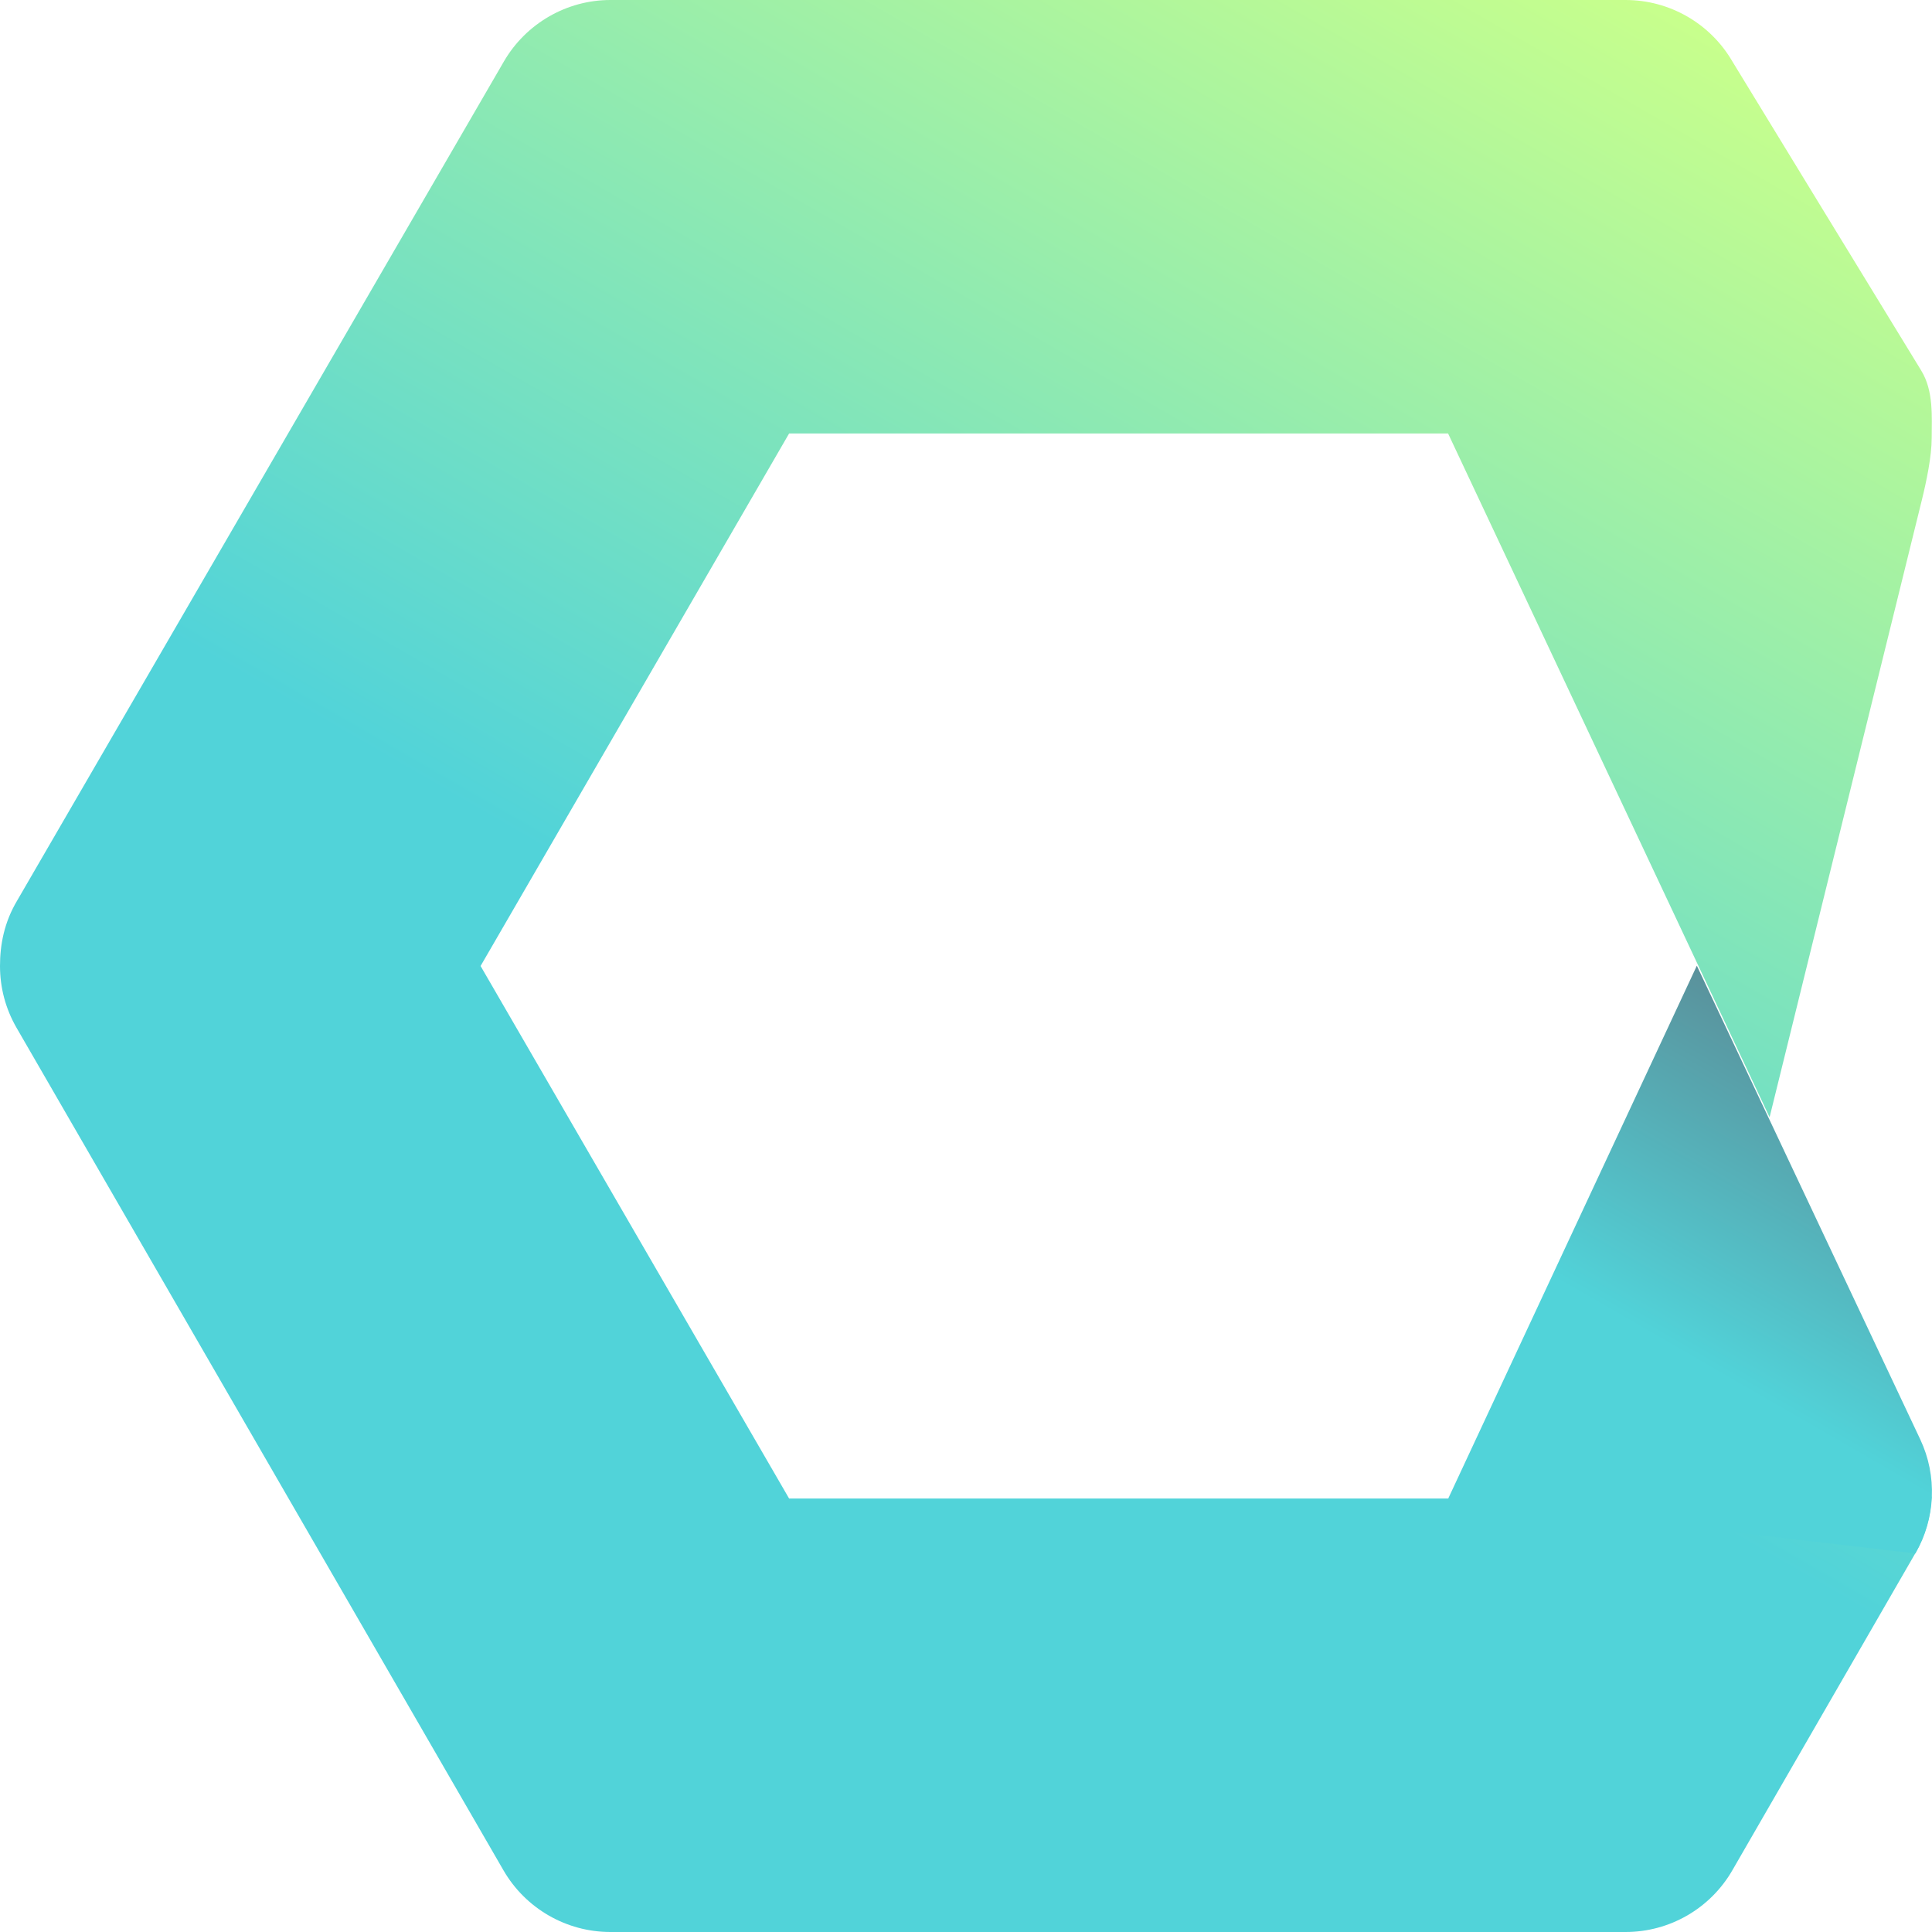
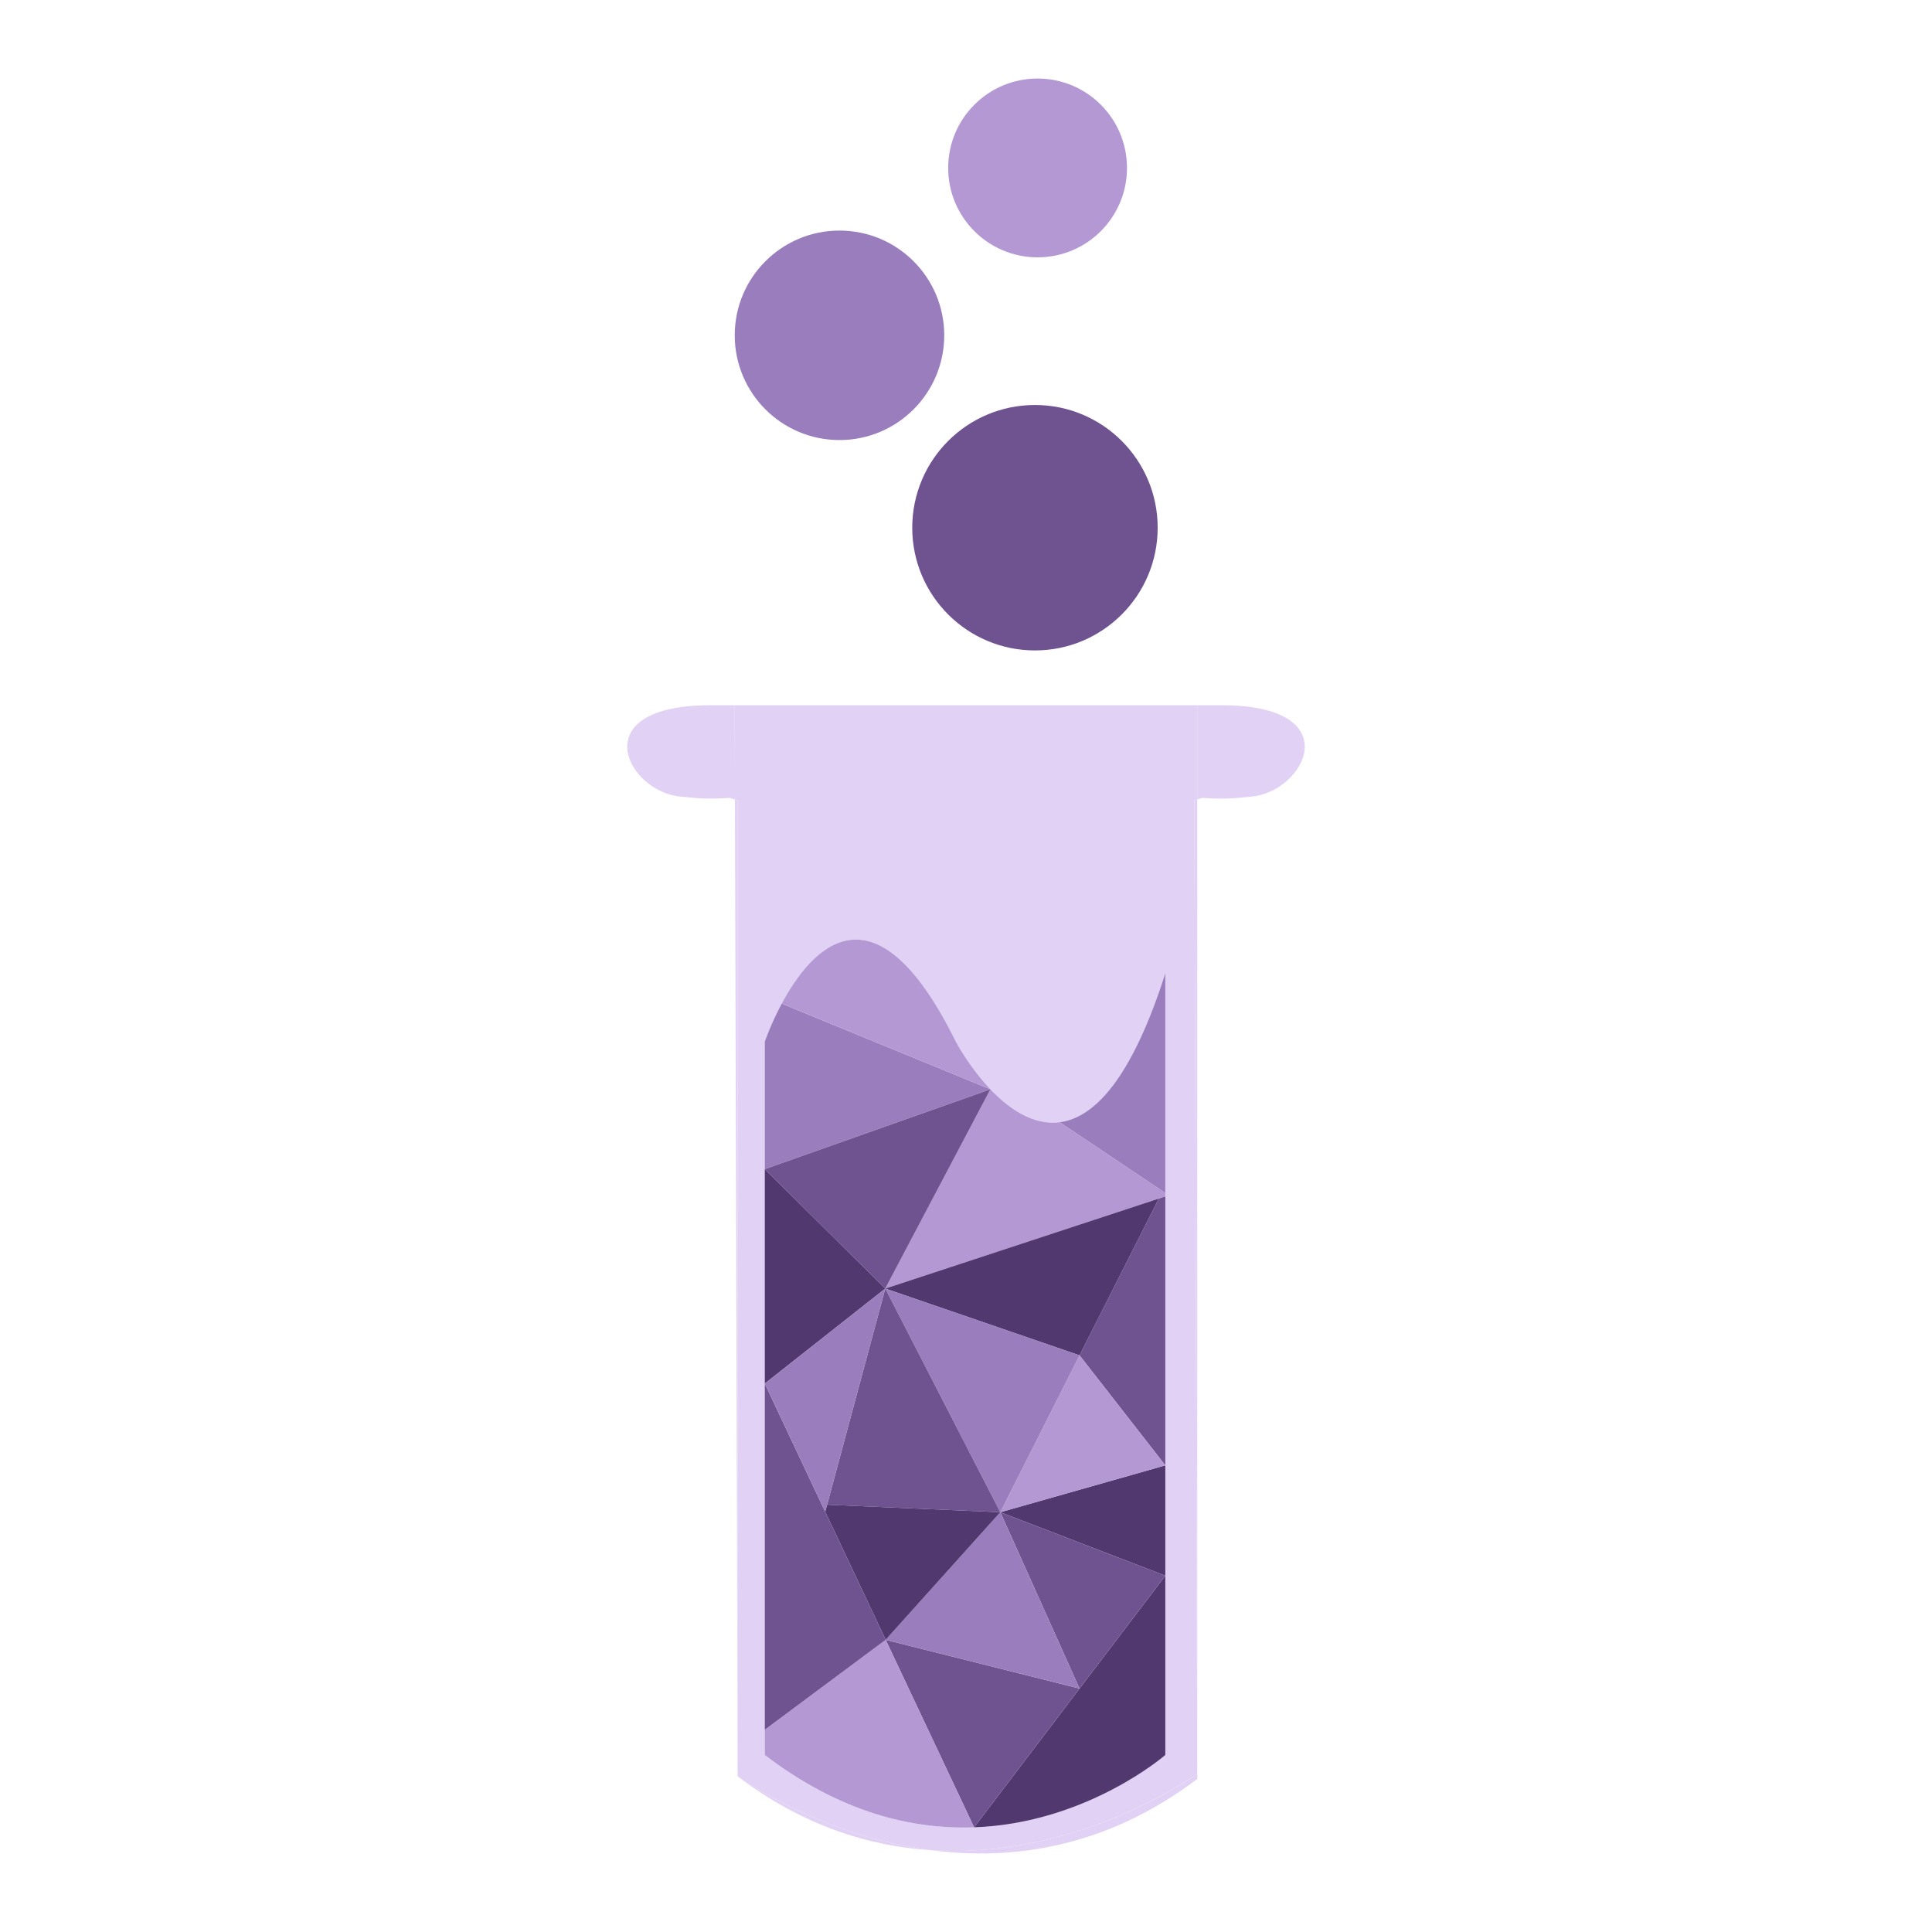
- <svg xmlns="http://www.w3.org/2000/svg" version="1.1" id="Layer_1" x="0px" y="0px" viewBox="0 0 640 640" enable-background="new 0 0 640 640" xml:space="preserve">
-   <g>
-     <linearGradient id="SVGID_1_" gradientUnits="userSpaceOnUse" x1="186.763" y1="637.383" x2="553.446" y2="2.269">
-       <stop offset="0.415" style="stop-color:#51D3D9" />
-       <stop offset="1" style="stop-color:#C8FF8C" />
-     </linearGradient>
-     <path fill="url(#SVGID_1_)" d="M639.9,495.8c-0.3,6.5-2.1,12.9-5.4,18.7l-60.6,105c-7.3,12.7-20.8,20.5-35.4,20.5H202.2   c-14.6,0-28.1-7.8-35.4-20.4L5.5,340.5C1.8,334.1,0,327.1,0,320c0-7.1,1.4-14.5,5.7-21.7L166.9,20.4C174.2,7.8,187.7,0,202.2,0   h336.3c14.6,0,28.1,7.8,35.4,20.4c0,0,58.3,95.5,62.5,102.3s3.5,15.4,3.5,22.4c0,6-1.7,14.2-3.3,20.7   c-1.6,6.5-50.4,204.3-50.4,204.3L479.7,143.6H261.4L159.2,320l102.2,176.4h218.2L639.9,495.8z" />
-     <linearGradient id="SVGID_2_" gradientUnits="userSpaceOnUse" x1="534.386" y1="527.969" x2="631.412" y2="359.915">
-       <stop offset="0.415" style="stop-color:#51D3D9" />
-       <stop offset="1" style="stop-color:#5A919B" />
-     </linearGradient>
-     <path fill="url(#SVGID_2_)" d="M562.1,319.9l74,156.9c5.7,12.1,5.1,26.2-1.6,37.8l-154.8-18.1L562.1,319.9z" />
+ <svg xmlns="http://www.w3.org/2000/svg" width="100%" height="100%" viewBox="0 0 512 512" version="1.1" xml:space="preserve" style="fill-rule:evenodd;clip-rule:evenodd;stroke-linejoin:round;stroke-miterlimit:1.414;">
+   <g id="Layer 3">
+     <g>
+       <path d="M241.754,139.85c0,-17.961 14.559,-32.522 32.521,-32.522c17.961,0 32.52,14.561 32.52,32.522c0,17.96 -14.559,32.521 -32.52,32.521c-17.962,0 -32.521,-14.561 -32.521,-32.521" style="fill:#6f5390;fill-rule:nonzero;" />
+       <path d="M194.714,88.862c0,-15.332 12.427,-27.759 27.759,-27.759c15.331,0 27.758,12.427 27.758,27.759c0,15.331 -12.427,27.758 -27.758,27.758c-15.332,0 -27.759,-12.427 -27.759,-27.758" style="fill:#9a7dbd;fill-rule:nonzero;" />
+       <path d="M251.279,44.505c0,-13.086 10.608,-23.694 23.694,-23.694c13.085,0 23.692,10.608 23.692,23.694c0,13.086 -10.607,23.694 -23.692,23.694c-13.086,0 -23.694,-10.608 -23.694,-23.694" style="fill:#b398d4;fill-rule:nonzero;" />
+       <clipPath id="_clip1">
+         <rect x="166.229" y="186.895" width="179.542" height="304.295" />
+       </clipPath>
+       <g clip-path="url(#_clip1)">
+         <path d="M323.632,186.895c34.042,0 22.282,23.019 7.909,24.221c-3.484,0.288 -5.871,0.8 -12.944,0.337l-1.307,0.416l0,-24.974l6.342,0Z" style="fill:#e1d1f4;fill-rule:nonzero;" />
+         <path d="M317.29,211.869l0,258.232l-0.767,-257.976l0.767,-0.256Z" style="fill:#e1d1f4;fill-rule:nonzero;" />
+         <path d="M317.29,186.895l0,24.974l-0.767,0.256l0.767,257.976c0,0 -31.203,22.7 -70.402,20.233c-28.764,-3.734 -49.862,-18.471 -51.326,-19.513c-0.034,-0.016 -0.052,-0.047 -0.087,-0.063l0,-258.633l-0.697,-0.225l-0.069,-25.005l122.581,0ZM202.671,458.406l0,6.681c20,15.283 39.112,19.767 55.471,19.175c29.949,-1.073 50.681,-19.175 50.681,-19.175l0,-47.513l0,-29.236l0,-71.285l0,-0.898l0,-58.247c-9.077,28.435 -19.042,38.318 -27.98,39.487c-7.056,0.931 -13.502,-3.602 -18.363,-8.714l0,-0.016l-0.017,0c-5.627,-5.911 -9.147,-12.606 -9.147,-12.606c-21.742,-44.054 -38.537,-24.349 -46.151,-10.093c-2.926,5.446 -4.494,10.093 -4.494,10.093l0,182.347Z" style="fill:#e1d1f4;fill-rule:nonzero;" />
+         <path d="M317.29,470.101l0,1.329c-24.443,18.502 -49.461,21.626 -70.402,18.903c39.199,2.467 70.402,-20.232 70.402,-20.232" style="fill:#e1d1f4;fill-rule:nonzero;" />
+         <path d="M308.823,417.573l0,47.514c0,0 -20.732,18.101 -50.681,19.174l27.945,-36.779l22.736,-29.909Z" style="fill:#51386f;fill-rule:nonzero;" />
+         <path d="M308.823,388.338l0,29.236l-43.729,-16.821l43.729,-12.415Z" style="fill:#51386f;fill-rule:nonzero;" />
+         <path d="M308.823,317.052l0,71.286l-22.736,-29.154l21.011,-41.555l0,-0.016l1.725,-0.561Z" style="fill:#6f5390;fill-rule:nonzero;" />
+         <path d="M308.823,316.155l0,0.897l-1.725,0.561l0,0.016l-72.493,23.852l27.858,-52.799l0.017,0c4.861,5.11 11.307,9.643 18.363,8.715l27.98,18.758Z" style="fill:#b398d4;fill-rule:nonzero;" />
+         <path d="M308.823,257.908l0,58.247l-27.98,-18.76c8.938,-1.169 18.903,-11.052 27.98,-39.487" style="fill:#9a7dbd;fill-rule:nonzero;" />
+         <path d="M286.087,359.183l22.736,29.156l-43.729,12.415l20.993,-41.571Z" style="fill:#b398d4;fill-rule:nonzero;" />
+         <path d="M308.823,417.573l-22.736,29.909l-20.993,-46.73l43.729,16.821Z" style="fill:#6f5390;fill-rule:nonzero;" />
+         <path d="M307.098,317.629l-21.011,41.555l-51.482,-17.703l72.493,-23.852Z" style="fill:#51386f;fill-rule:nonzero;" />
+         <path d="M286.087,447.482l-27.945,36.779l-23.432,-49.691l51.377,12.912Z" style="fill:#6f5390;fill-rule:nonzero;" />
+         <path d="M286.087,359.183l-20.993,41.571l-30.489,-59.272l51.482,17.701Z" style="fill:#9a7dbd;fill-rule:nonzero;" />
+         <path d="M265.094,400.753l20.993,46.729l-51.377,-12.913l30.384,-33.816Z" style="fill:#9a7dbd;fill-rule:nonzero;" />
+         <path d="M234.605,341.481l30.489,59.272l-45.907,-1.986l15.418,-57.286Z" style="fill:#6f5390;fill-rule:nonzero;" />
+         <path d="M265.094,400.753l-30.384,33.816l-16.029,-33.945l0,-0.015l0.506,-1.842l45.907,1.986Z" style="fill:#51386f;fill-rule:nonzero;" />
+         <rect x="262.463" y="288.665" width="0.017" height="0.016" style="fill:#e1d1f4;fill-rule:nonzero;" />
+         <path d="M262.463,288.666l0,0.015l-59.792,21.163l0,-33.785c0,0 1.568,-4.646 4.494,-10.093l55.298,22.7Z" style="fill:#9a7dbd;fill-rule:nonzero;" />
+         <path d="M262.463,288.682l-27.858,52.799l-31.934,-31.639l59.792,-21.16Z" style="fill:#6f5390;fill-rule:nonzero;" />
+         <path d="M262.463,288.666l-55.298,-22.7c7.614,-14.258 24.409,-33.96 46.151,10.093c0,0 3.52,6.695 9.147,12.607" style="fill:#b398d4;fill-rule:nonzero;" />
+         <path d="M234.71,434.57l23.432,49.693c-16.359,0.592 -35.471,-3.894 -55.471,-19.177l0,-6.679l32.039,-23.837Z" style="fill:#b398d4;fill-rule:nonzero;" />
+         <path d="M234.71,434.57l-32.039,23.837l0,-91.743l16.01,33.945l0,0.016l16.029,33.945Z" style="fill:#6f5390;fill-rule:nonzero;" />
+         <path d="M202.671,309.843l31.934,31.639l-31.934,25.181l0,-56.82Z" style="fill:#51386f;fill-rule:nonzero;" />
+         <path d="M219.187,398.767l-0.506,1.841l-16.01,-33.945l31.934,-25.182l-15.418,57.286Z" style="fill:#9a7dbd;fill-rule:nonzero;" />
+         <path d="M246.888,490.333c-16.29,-1.008 -33.956,-6.376 -51.326,-19.511c1.464,1.04 22.562,15.78 51.326,19.511" style="fill:#e1d1f4;fill-rule:nonzero;" />
+         <path d="M195.475,212.125l0,258.633l-0.697,-258.858l0.697,0.225Z" style="fill:#e1d1f4;fill-rule:nonzero;" />
+         <path d="M194.709,186.895l0.069,25.005l-1.376,-0.447c-7.073,0.463 -9.46,-0.049 -12.945,-0.337c-14.373,-1.202 -26.133,-24.221 7.91,-24.221l6.342,0Z" style="fill:#e1d1f4;fill-rule:nonzero;" />
+       </g>
+     </g>
  </g>
</svg>
